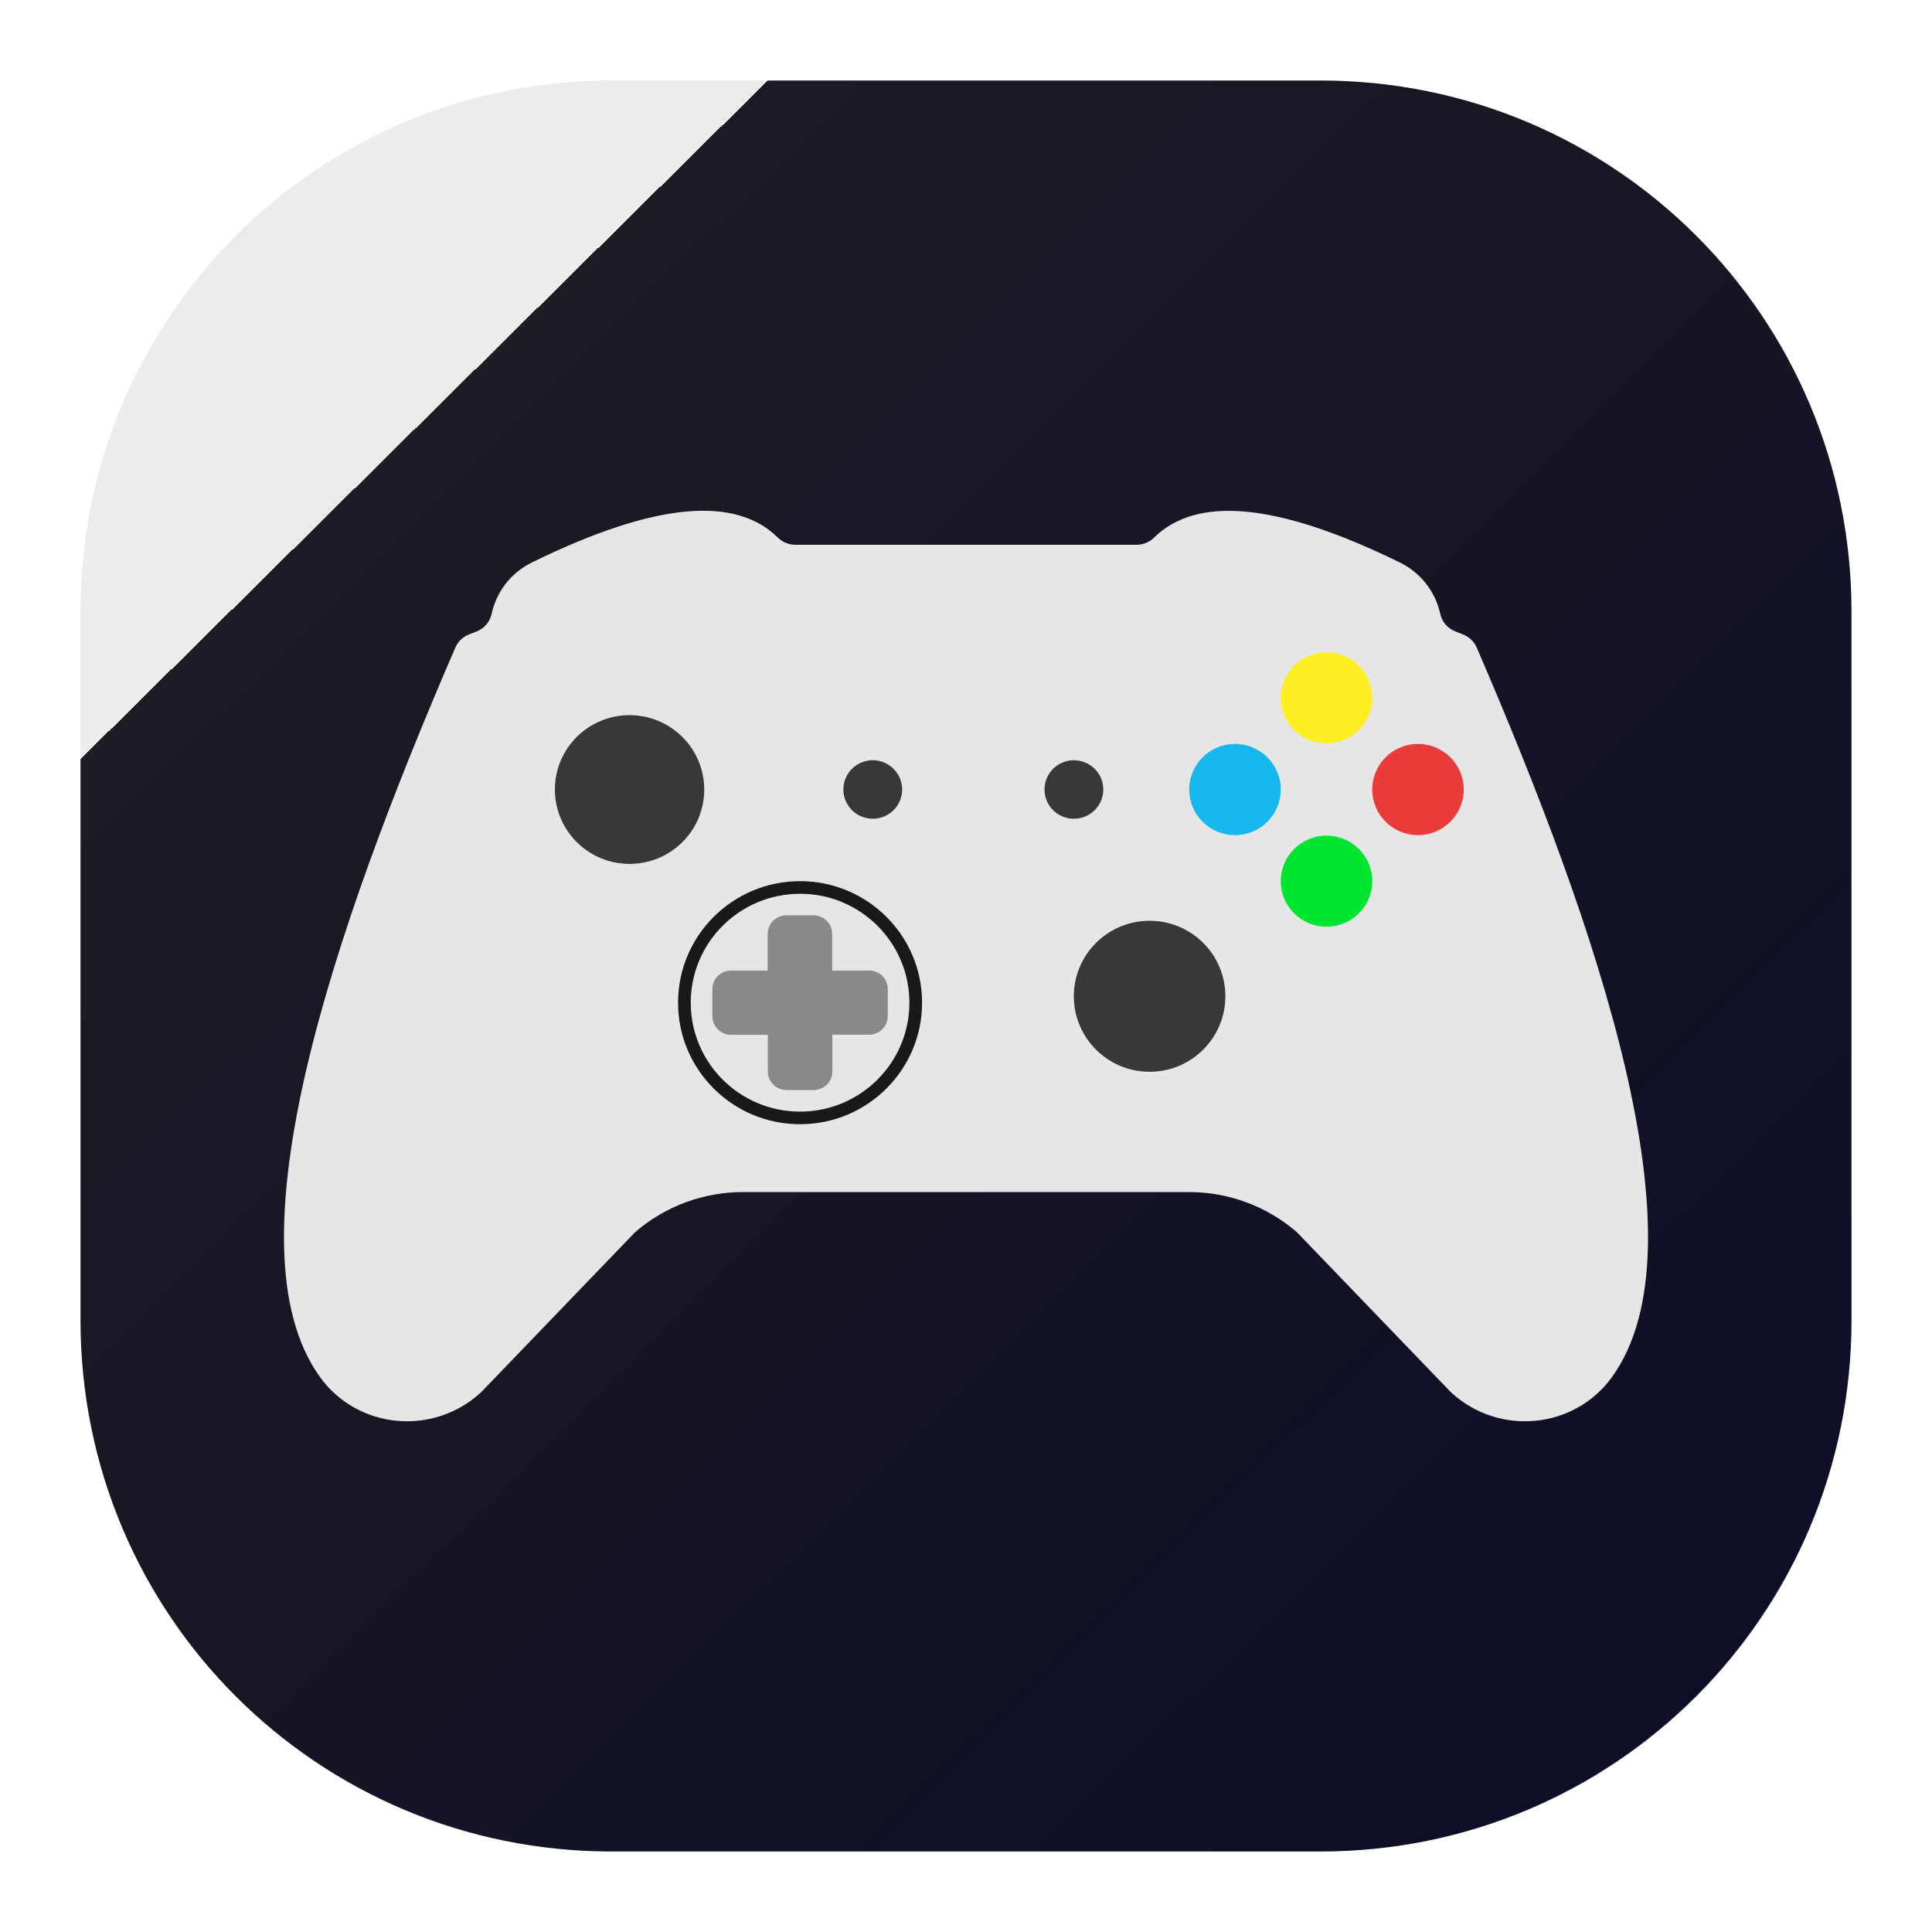
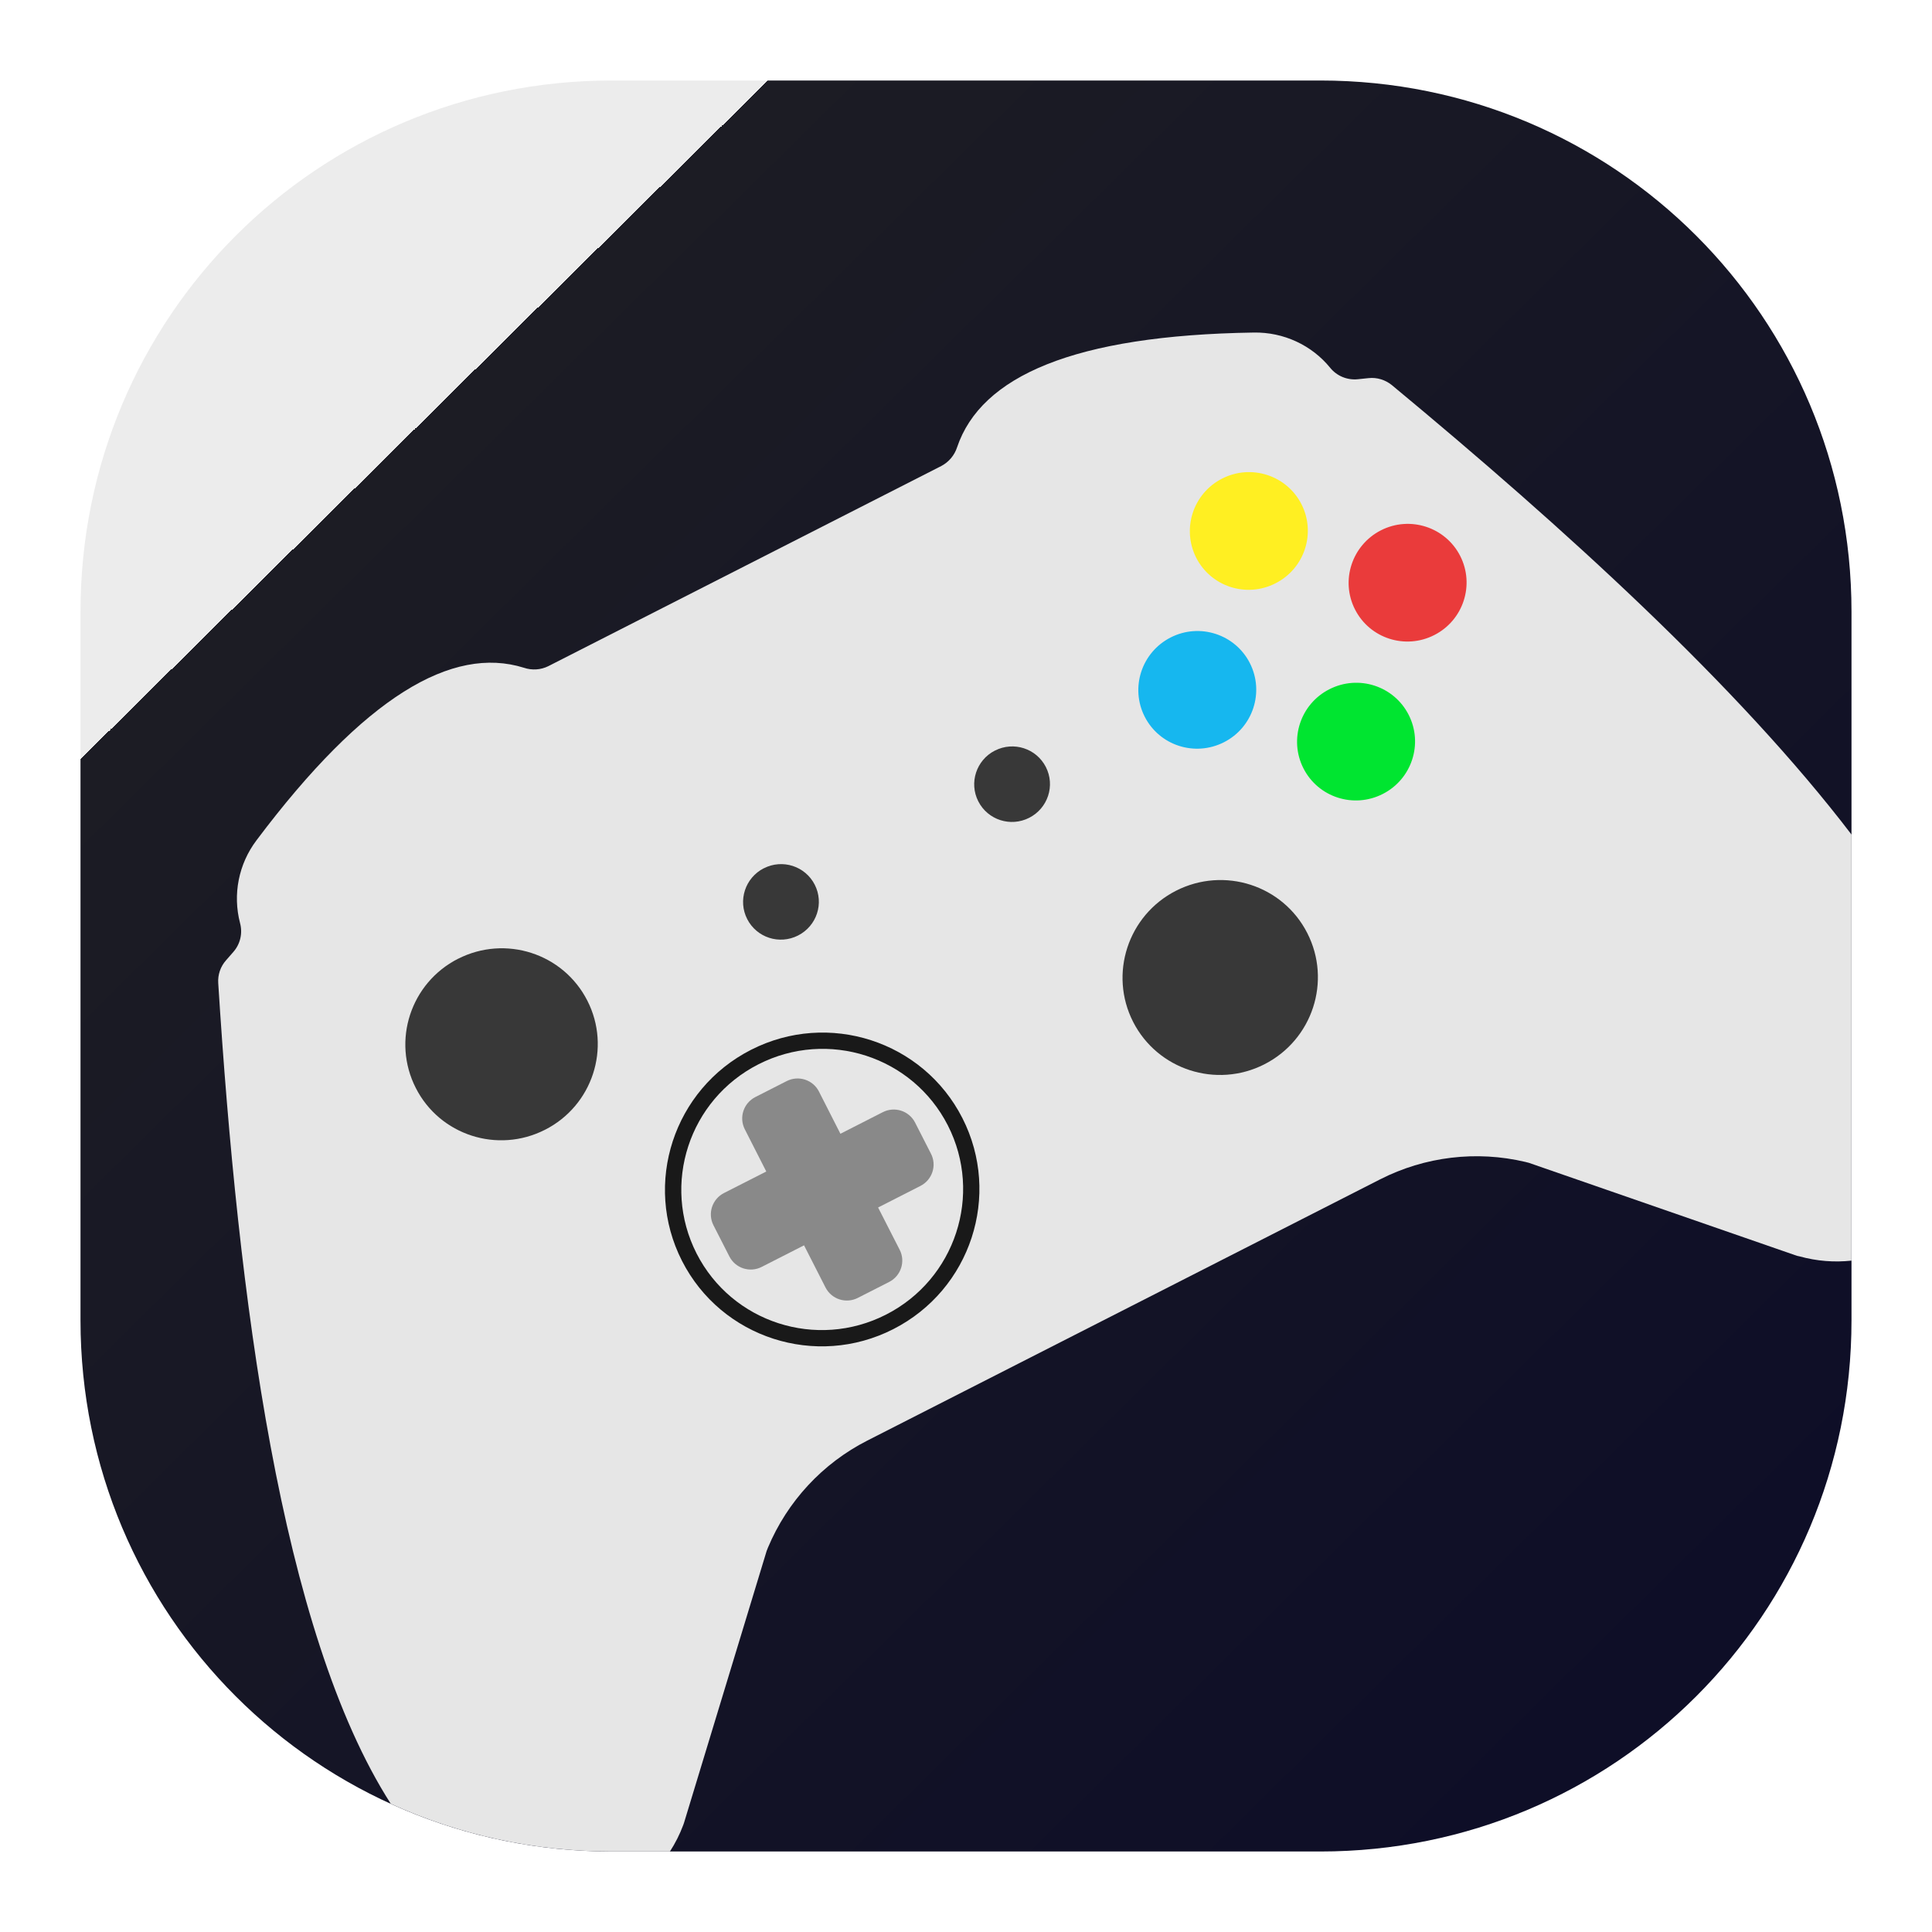
<svg xmlns="http://www.w3.org/2000/svg" xmlns:xlink="http://www.w3.org/1999/xlink" version="1.1" id="svg1" width="24" height="24" viewBox="0 0 24 24" xml:space="preserve">
  <defs id="defs1">
    <linearGradient id="linearGradient13">
      <stop style="stop-color:#0b0b28;stop-opacity:1" offset="0" id="stop13" />
      <stop style="stop-color:#1c1c24;stop-opacity:1" offset="1" id="stop15" />
      <stop style="stop-color:#ececec;stop-opacity:1" offset="1" id="stop14" />
    </linearGradient>
    <linearGradient xlink:href="#linearGradient13" id="linearGradient14" x1="18" y1="18" x2="4.02" y2="3.841" gradientUnits="userSpaceOnUse" />
-     <clipPath id="ede0acc75f">
-       <path d="M 11.555 44.914 L 213.691 44.914 L 213.691 179.836 L 11.555 179.836 Z M 11.555 44.914 " clip-rule="nonzero" id="path1-5" />
-     </clipPath>
  </defs>
  <g id="g1">
-     <path id="path3" d="m 5.699,0.75 h 6.602 c 2.742,0 4.949,2.207 4.949,4.949 v 6.602 c 0,2.742 -2.207,4.949 -4.949,4.949 H 5.699 C 2.957,17.25 0.75,15.043 0.75,12.301 V 5.699 C 0.75,2.957 2.957,0.75 5.699,0.75 Z" transform="scale(1.333333)" style="fill:url(#linearGradient14);stroke:none;fill-opacity:1" />
-     <path fill="#191919" d="m 14.692,13.551 c -0.613,0 -1.111,-0.495 -1.111,-1.107 0,-0.611 0.497,-1.107 1.111,-1.107 0.614,0 1.111,0.495 1.111,1.107 v 3.95e-4 c -3.96e-4,0.611 -0.498,1.107 -1.111,1.107 m 0,-2.355 c -0.691,0 -1.252,0.558 -1.252,1.248 0,0.689 0.56,1.248 1.252,1.248 0.691,0 1.252,-0.558 1.252,-1.247 0,-0.689 -0.56,-1.248 -1.251,-1.248 z m 0,0" fill-opacity="1" fill-rule="nonzero" id="path4" style="stroke-width:0.099" />
-     <path fill="#383838" d="m 9.567,10.941 c 0.885,0 1.603,0.715 1.603,1.597 0,0.882 -0.718,1.597 -1.603,1.597 -0.885,0 -1.603,-0.715 -1.603,-1.597 0,-0.882 0.717,-1.597 1.603,-1.597" fill-opacity="1" fill-rule="nonzero" id="path5" style="stroke-width:0.099" />
-     <path fill="#191919" d="m 7.067,8.202 c 0.671,0 1.214,0.542 1.214,1.21 0,0.668 -0.544,1.21 -1.214,1.21 -0.671,0 -1.214,-0.542 -1.214,-1.21 0,-0.668 0.544,-1.21 1.214,-1.21" fill-opacity="1" fill-rule="nonzero" id="path11" style="stroke-width:0.099" />
-     <g id="g3" transform="matrix(0.8472179,0,0,0.8472179,1.833385,1.833385)">
-       <g clip-path="url(#ede0acc75f)" id="g2" transform="matrix(0.09894293,0,0,0.09894293,0.8567457,0.8812882)" style="fill:#e6e6e6">
-         <path fill="#1f1f21" d="m 145.688,145.875 c 5.781,0 11.375,2.051 15.777,5.781 0.105,0.086 0.203,0.18 0.301,0.277 l 22.605,23.492 c 0.07,0.07 0.141,0.141 0.215,0.207 7.031,6.418 18.188,5.387 23.766,-2.34 14.051,-19.461 -2.07,-66.5 -20.059,-108.137 -0.391,-0.879 -1.113,-1.566 -2.012,-1.91 l -1.16,-0.461 c -1.129,-0.438 -1.965,-1.414 -2.223,-2.598 -0.719,-3.312 -2.922,-6.113 -5.977,-7.605 -18.578,-9.105 -30.223,-9.75 -36.391,-3.727 -0.68,0.688 -1.602,1.082 -2.57,1.098 H 87.285 C 86.309,49.938 85.375,49.539 84.691,48.84 c -6.164,-6.023 -17.805,-5.375 -36.383,3.727 -3.059,1.492 -5.258,4.297 -5.98,7.609 -0.25,1.184 -1.078,2.164 -2.207,2.609 l -1.16,0.461 c -0.902,0.352 -1.629,1.047 -2.012,1.934 C 18.965,106.785 2.844,153.832 16.895,173.293 c 5.578,7.738 16.738,8.746 23.766,2.34 0.074,-0.062 0.145,-0.133 0.215,-0.207 l 22.605,-23.492 c 0.098,-0.098 0.195,-0.191 0.301,-0.277 4.402,-3.73 9.996,-5.781 15.777,-5.781 z m 0,0" fill-opacity="1" fill-rule="nonzero" id="path2" style="fill:#e6e6e6" />
-       </g>
-       <path fill="#383838" d="m 14.692,11.337 c 0.614,0 1.111,0.495 1.111,1.107 0,0.611 -0.497,1.107 -1.111,1.107 -0.613,0 -1.111,-0.495 -1.111,-1.107 0,-0.611 0.497,-1.107 1.111,-1.107" fill-opacity="1" fill-rule="nonzero" id="path3-3" style="stroke-width:0.099" />
-       <path fill="#191919" d="m 9.567,14.135 c -0.885,0 -1.603,-0.715 -1.603,-1.597 0,-0.882 0.717,-1.597 1.603,-1.597 0.885,0 1.603,0.715 1.603,1.597 0,0.882 -0.718,1.597 -1.603,1.597 m 0,-3.379 c -0.988,0 -1.789,0.798 -1.789,1.782 0,0.984 0.801,1.782 1.789,1.782 0.988,0 1.789,-0.798 1.789,-1.782 0,-0.984 -0.801,-1.782 -1.789,-1.782" fill-opacity="1" fill-rule="nonzero" id="path6" style="stroke-width:0.099" />
-       <path fill="#898989" d="m 10.579,12.067 h -0.541 v -0.538 c 0,-0.15 -0.122,-0.272 -0.273,-0.272 H 9.365 c -0.151,0 -0.273,0.122 -0.273,0.272 v 0.538 H 8.554 c -0.151,0 -0.273,0.122 -0.273,0.272 v 0.398 c 0,0.15 0.123,0.272 0.273,0.272 h 0.54 v 0.538 c 0,0.15 0.123,0.272 0.273,0.272 h 0.4 c 0.151,0 0.273,-0.122 0.273,-0.272 v -0.54 h 0.54 c 0.151,0 0.273,-0.122 0.273,-0.272 v -0.398 c -7.92e-4,-0.15 -0.123,-0.271 -0.274,-0.271" fill-opacity="1" fill-rule="nonzero" id="path7" style="stroke-width:0.099" />
-       <path fill="#383838" d="m 10.633,8.983 c 0.238,0 0.431,0.192 0.431,0.429 0,0.237 -0.193,0.429 -0.431,0.429 -0.238,0 -0.431,-0.192 -0.431,-0.429 0,-0.237 0.192,-0.429 0.431,-0.429" fill-opacity="1" fill-rule="nonzero" id="path8" style="stroke-width:0.099" />
-       <path fill="#383838" d="m 13.582,8.983 c 0.238,0 0.431,0.192 0.431,0.429 0,0.237 -0.193,0.429 -0.431,0.429 -0.238,0 -0.431,-0.192 -0.431,-0.429 0,-0.237 0.193,-0.429 0.431,-0.429" fill-opacity="1" fill-rule="nonzero" id="path10" style="stroke-width:0.099" />
-       <path fill="#383838" d="m 7.067,8.322 c 0.604,0 1.095,0.488 1.095,1.091 0,0.602 -0.49,1.09 -1.095,1.09 -0.604,0 -1.095,-0.488 -1.095,-1.09 0,-0.603 0.49,-1.091 1.095,-1.091" fill-opacity="1" fill-rule="nonzero" id="path12" style="stroke-width:0.099" />
-       <path fill="#16b7ef" d="m 15.944,8.744 c 0.37,0 0.671,0.299 0.671,0.669 0,0.369 -0.3,0.668 -0.671,0.668 -0.371,0 -0.671,-0.299 -0.671,-0.668 0,-0.369 0.3,-0.669 0.671,-0.669" fill-opacity="1" fill-rule="nonzero" id="path13" style="stroke-width:0.099" />
-       <path fill="#00e530" d="m 17.286,10.088 c 0.371,0 0.671,0.299 0.671,0.668 0,0.369 -0.3,0.668 -0.671,0.668 -0.371,0 -0.671,-0.299 -0.671,-0.668 0,-0.369 0.3,-0.668 0.671,-0.668" fill-opacity="1" fill-rule="nonzero" id="path14" style="stroke-width:0.099" />
-       <path fill="#ffef22" d="m 17.286,7.4 c 0.371,0 0.671,0.299 0.671,0.668 0,0.369 -0.3,0.668 -0.671,0.668 -0.371,0 -0.671,-0.299 -0.671,-0.668 0,-0.369 0.3,-0.668 0.671,-0.668" fill-opacity="1" fill-rule="nonzero" id="path15" style="stroke-width:0.099" />
-       <path fill="#ea3b3b" d="m 18.627,8.744 c 0.371,0 0.671,0.299 0.671,0.669 0,0.369 -0.3,0.668 -0.671,0.668 -0.37,0 -0.671,-0.299 -0.671,-0.668 0,-0.369 0.3,-0.669 0.671,-0.669" fill-opacity="1" fill-rule="nonzero" id="path16" style="stroke-width:0.099" />
-     </g>
+     <path id="path3" d="m 5.699,0.75 h 6.602 c 2.742,0 4.949,2.207 4.949,4.949 v 6.602 c 0,2.742 -2.207,4.949 -4.949,4.949 H 5.699 C 2.957,17.25 0.75,15.043 0.75,12.301 V 5.699 C 0.75,2.957 2.957,0.75 5.699,0.75 Z" style="fill:url(#linearGradient14);stroke:none;fill-opacity:1" transform="scale(1.333333)" />
+     <path id="path2" style="fill:#e6e6e6;stroke-width:0.108" d="M 15.576 4.131 C 13.34 4.165 12.187 4.674 11.889 5.557 C 11.857 5.656 11.786 5.74 11.693 5.789 L 6.812 8.275 C 6.718 8.322 6.608 8.329 6.508 8.295 C 5.618 8.017 4.529 8.651 3.186 10.439 C 2.964 10.733 2.889 11.112 2.982 11.467 C 3.016 11.593 2.985 11.728 2.898 11.826 L 2.809 11.928 C 2.739 12.006 2.704 12.109 2.711 12.213 C 2.957 16.106 3.486 20.272 4.855 22.408 C 5.69 22.788 6.619 23 7.6 23 L 8.322 23 C 8.388 22.898 8.444 22.788 8.488 22.67 C 8.492 22.66 8.495 22.651 8.498 22.641 L 9.523 19.268 C 9.528 19.253 9.533 19.24 9.539 19.227 C 9.78 18.651 10.218 18.178 10.775 17.895 L 17.145 14.65 C 17.701 14.367 18.342 14.29 18.949 14.434 C 18.964 14.437 18.978 14.441 18.992 14.445 L 22.322 15.6 C 22.332 15.603 22.343 15.605 22.354 15.607 C 22.571 15.667 22.789 15.683 23 15.66 L 23 10.367 C 21.596 8.527 19.429 6.556 17.289 4.783 C 17.208 4.718 17.105 4.686 17.002 4.697 L 16.867 4.711 C 16.737 4.724 16.608 4.672 16.525 4.57 C 16.294 4.286 15.944 4.125 15.576 4.131 z " />
+     <path fill="#383838" d="m 14.609,11.065 c 0.598,-0.304 1.328,-0.069 1.631,0.527 0.303,0.595 0.065,1.324 -0.533,1.629 -0.597,0.304 -1.327,0.068 -1.631,-0.527 -0.303,-0.595 -0.065,-1.324 0.533,-1.629" fill-opacity="1" fill-rule="nonzero" id="path3-3" style="stroke-width:0.108" clip-path="none" />
+     <path fill="#191919" d="m 11.006,16.331 c -0.862,0.439 -1.915,0.099 -2.353,-0.76 -0.437,-0.859 -0.094,-1.911 0.769,-2.35 0.862,-0.439 1.915,-0.099 2.353,0.76 0.437,0.859 0.093,1.911 -0.769,2.35 M 9.33,13.041 c -0.962,0.49 -1.346,1.664 -0.858,2.622 0.488,0.958 1.664,1.338 2.625,0.848 0.962,-0.49 1.346,-1.664 0.858,-2.622 -0.488,-0.958 -1.664,-1.338 -2.625,-0.848" fill-opacity="1" fill-rule="nonzero" id="path6" style="stroke-width:0.108" clip-path="none" />
+     <path fill="#898989" d="M 10.966,13.816 10.44,14.084 10.173,13.559 C 10.099,13.413 9.919,13.355 9.772,13.43 l -0.389,0.198 c -0.147,0.075 -0.205,0.254 -0.131,0.4 L 9.519,14.553 8.994,14.82 C 8.847,14.895 8.788,15.074 8.863,15.221 l 0.198,0.388 c 0.075,0.146 0.254,0.204 0.401,0.129 l 0.526,-0.268 0.267,0.524 c 0.075,0.146 0.254,0.204 0.401,0.129 l 0.389,-0.198 c 0.147,-0.075 0.206,-0.254 0.131,-0.4 l -0.268,-0.525 0.526,-0.268 c 0.147,-0.075 0.206,-0.254 0.131,-0.4 l -0.198,-0.388 c -0.075,-0.146 -0.255,-0.203 -0.401,-0.128" fill-opacity="1" fill-rule="nonzero" id="path7" style="stroke-width:0.108" clip-path="none" />
+     <path fill="#383838" d="m 9.489,10.786 c 0.231,-0.118 0.514,-0.027 0.632,0.204 0.118,0.231 0.025,0.513 -0.207,0.631 -0.232,0.118 -0.514,0.027 -0.632,-0.204 -0.118,-0.231 -0.025,-0.513 0.206,-0.631" fill-opacity="1" fill-rule="nonzero" id="path8" style="stroke-width:0.108" clip-path="none" />
+     <path fill="#383838" d="m 12.36,9.324 c 0.231,-0.118 0.514,-0.027 0.632,0.204 0.118,0.231 0.025,0.513 -0.207,0.631 -0.231,0.118 -0.514,0.027 -0.632,-0.204 -0.118,-0.231 -0.025,-0.513 0.206,-0.631" fill-opacity="1" fill-rule="nonzero" id="path10" style="stroke-width:0.108" clip-path="none" />
+     <path fill="#383838" d="m 5.689,11.911 c 0.589,-0.3 1.308,-0.068 1.607,0.519 0.299,0.586 0.064,1.305 -0.525,1.604 -0.589,0.3 -1.308,0.068 -1.606,-0.519 -0.299,-0.587 -0.064,-1.305 0.525,-1.605" fill-opacity="1" fill-rule="nonzero" id="path12" style="stroke-width:0.108" clip-path="none" />
+     <path fill="#16b7ef" d="M 14.542,7.919 C 14.902,7.735 15.343,7.878 15.526,8.237 15.709,8.597 15.565,9.037 15.205,9.22 14.844,9.404 14.403,9.262 14.22,8.903 14.037,8.543 14.181,8.103 14.542,7.919" fill-opacity="1" fill-rule="nonzero" id="path13" style="stroke-width:0.108" clip-path="none" />
+     <path fill="#00e530" d="m 16.514,8.562 c 0.361,-0.184 0.802,-0.042 0.985,0.318 0.183,0.359 0.039,0.8 -0.322,0.983 -0.361,0.184 -0.802,0.042 -0.985,-0.318 -0.183,-0.359 -0.039,-0.8 0.322,-0.983" fill-opacity="1" fill-rule="nonzero" id="path14" style="stroke-width:0.108" clip-path="none" />
+     <path fill="#ffef22" d="m 15.182,5.945 c 0.361,-0.184 0.802,-0.041 0.985,0.318 0.183,0.359 0.039,0.8 -0.322,0.983 C 15.484,7.431 15.043,7.288 14.86,6.929 14.677,6.569 14.821,6.129 15.182,5.945" fill-opacity="1" fill-rule="nonzero" id="path15" style="stroke-width:0.108" clip-path="none" />
+     <path fill="#ea3b3b" d="m 17.154,6.588 c 0.361,-0.184 0.802,-0.041 0.985,0.318 0.183,0.359 0.039,0.8 -0.322,0.983 C 17.457,8.073 17.016,7.931 16.833,7.572 16.649,7.212 16.794,6.772 17.154,6.588" fill-opacity="1" fill-rule="nonzero" id="path16" style="stroke-width:0.108" clip-path="none" />
  </g>
</svg>
